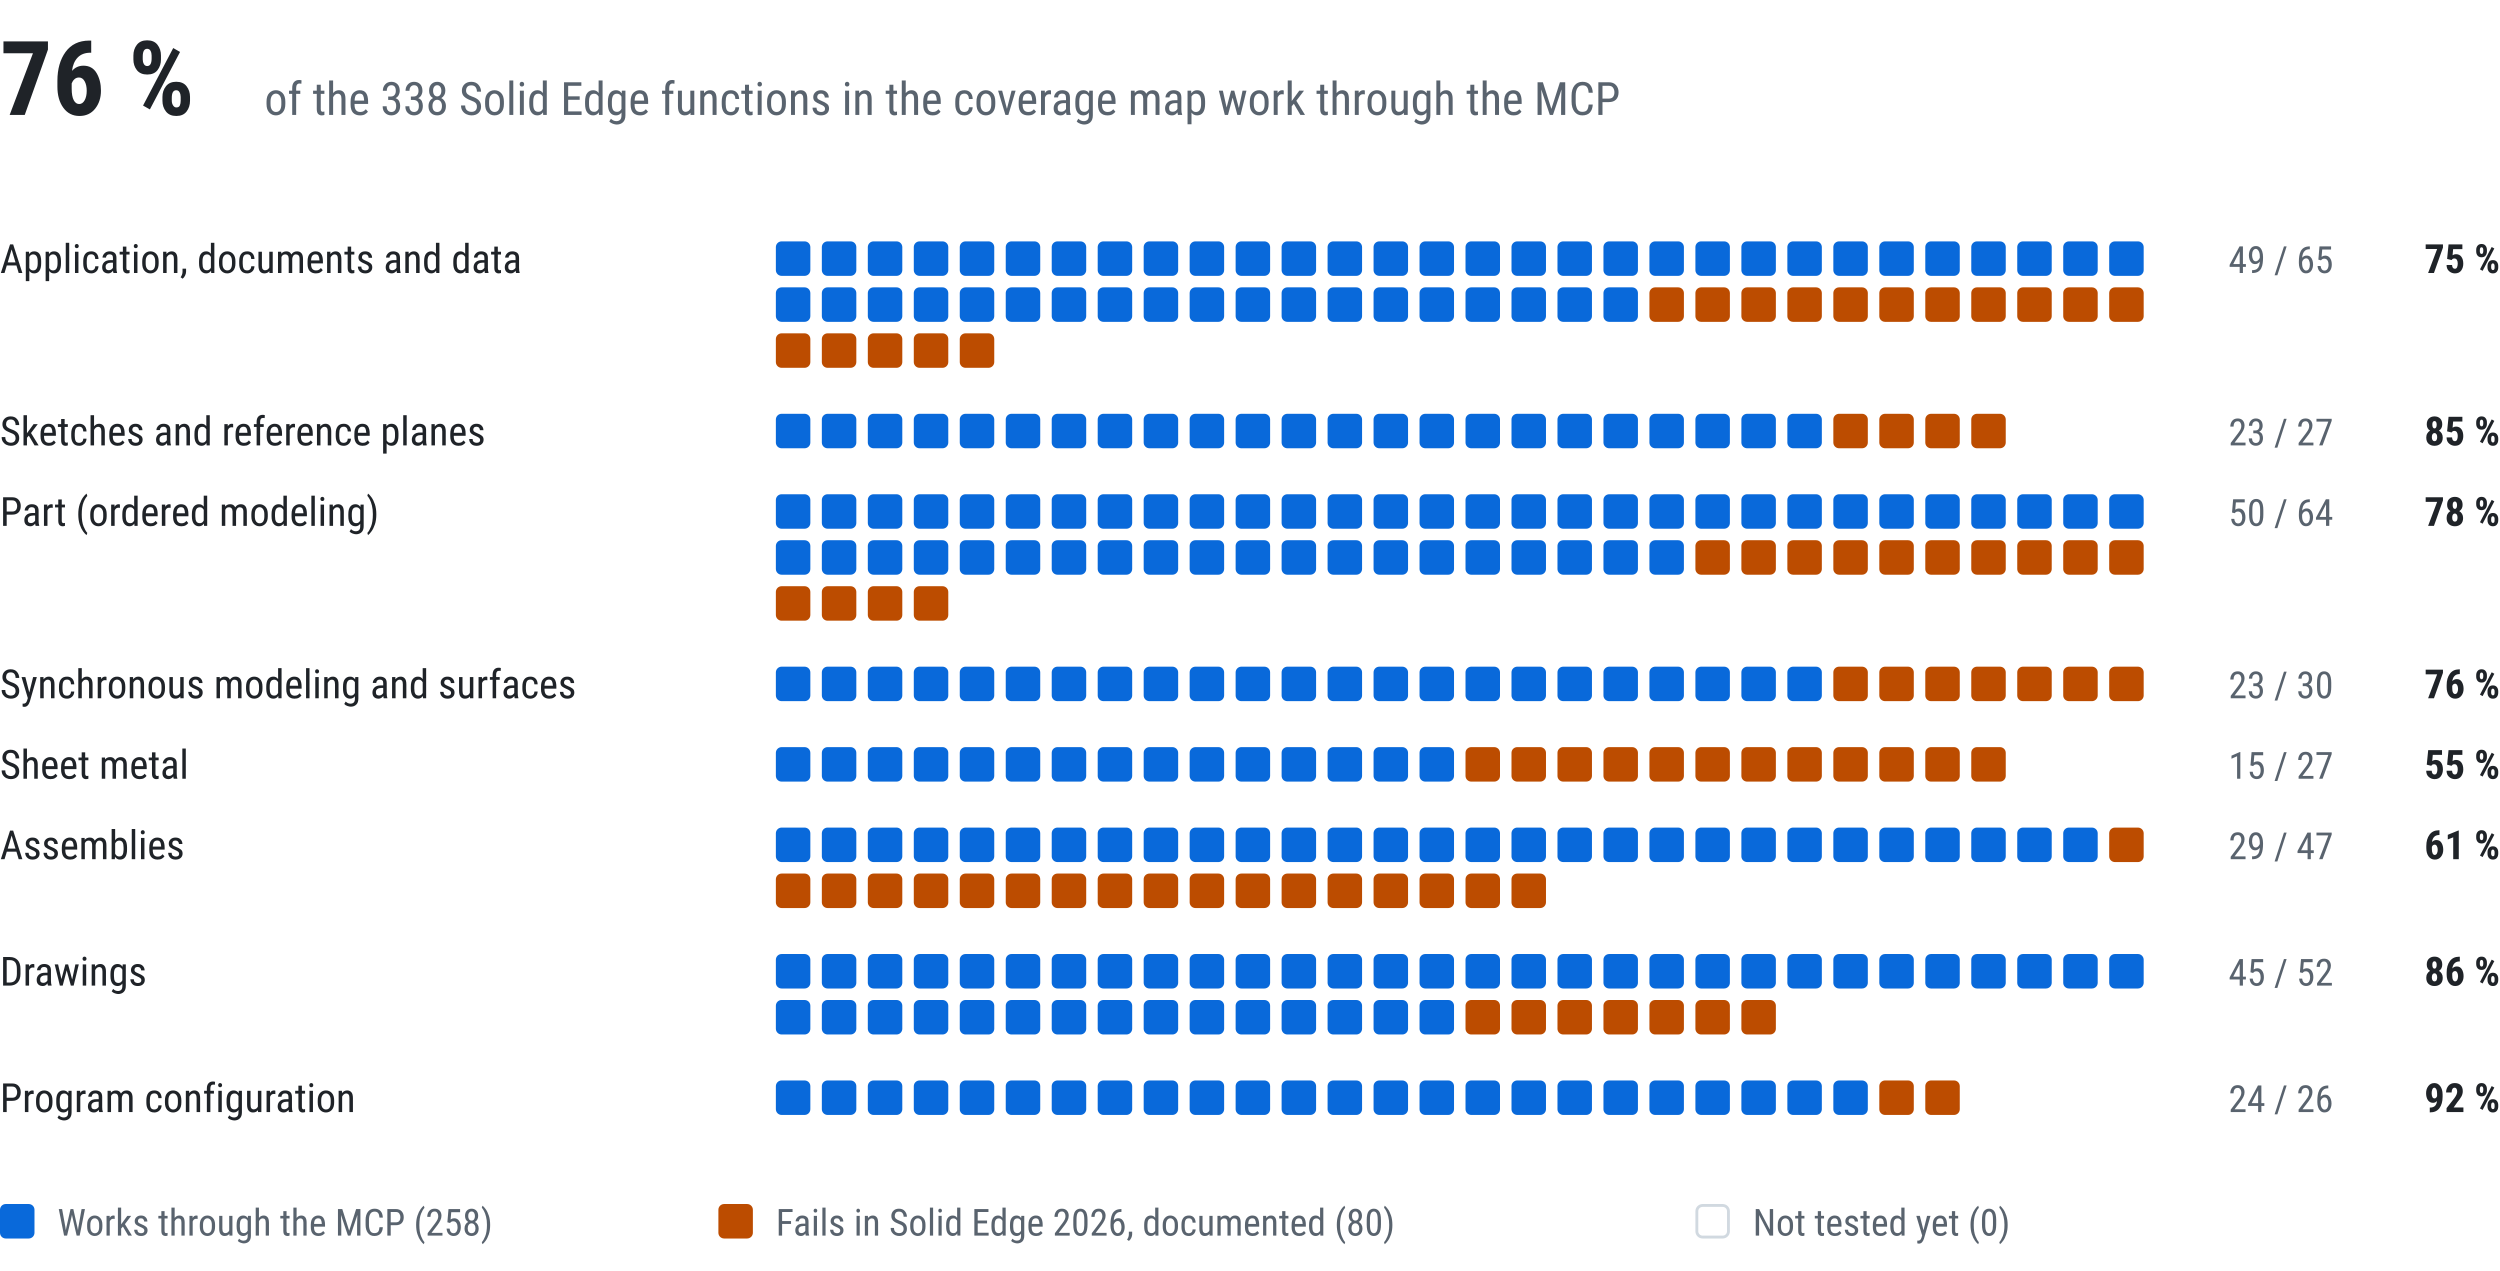
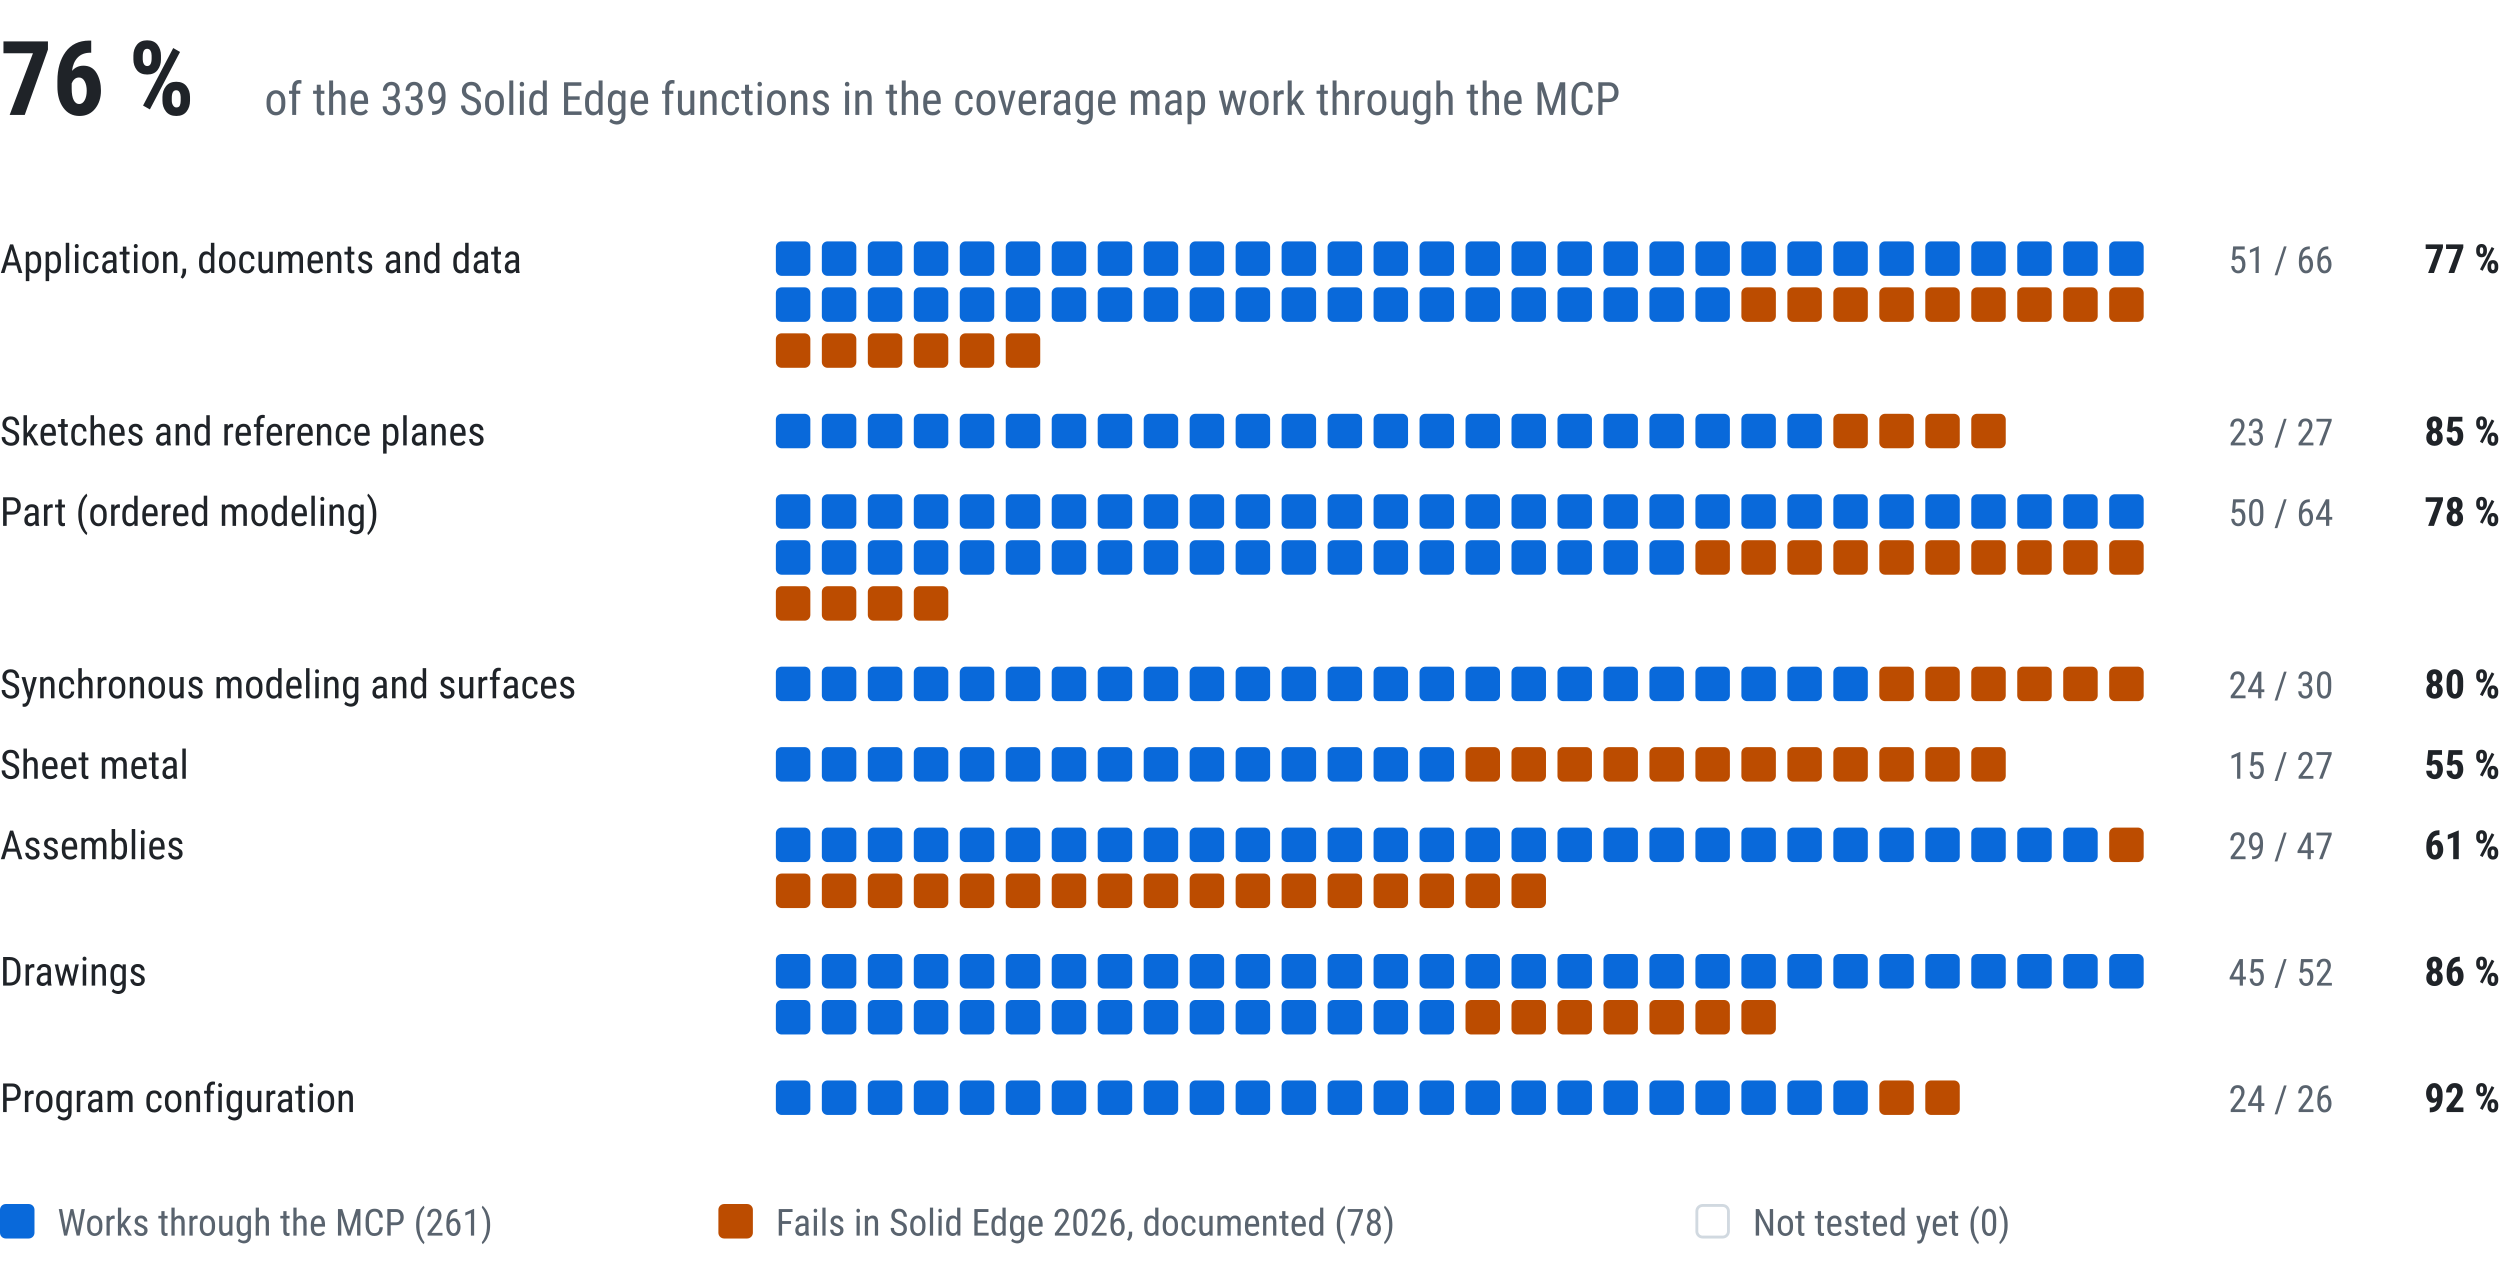
<svg xmlns="http://www.w3.org/2000/svg" width="870" height="442" viewBox="0 0 870 442" role="img" aria-labelledby="title desc">
  <g font-family="Bahnschrift, 'DIN Alternate', 'DIN 1451', D-DIN, Barlow, 'Roboto Condensed', 'Arial Narrow', sans-serif">
    <text x="0" y="40" font-size="36" font-weight="600" fill="#1f2328">76 %</text>
-     <text x="92" y="40" font-size="16" fill="#59636e">of the 338 Solid Edge functions in the coverage map work through the MCP</text>
+     <text x="92" y="40" font-size="16" fill="#59636e">of the 339 Solid Edge functions in the coverage map work through the MCP</text>
    <text x="0" y="95" font-size="14" fill="#1f2328">Application, documents and data</text>
    <rect x="270" y="84" width="12" height="12" rx="2" fill="#0969da" />
    <rect x="286" y="84" width="12" height="12" rx="2" fill="#0969da" />
    <rect x="302" y="84" width="12" height="12" rx="2" fill="#0969da" />
    <rect x="318" y="84" width="12" height="12" rx="2" fill="#0969da" />
    <rect x="334" y="84" width="12" height="12" rx="2" fill="#0969da" />
    <rect x="350" y="84" width="12" height="12" rx="2" fill="#0969da" />
    <rect x="366" y="84" width="12" height="12" rx="2" fill="#0969da" />
    <rect x="382" y="84" width="12" height="12" rx="2" fill="#0969da" />
    <rect x="398" y="84" width="12" height="12" rx="2" fill="#0969da" />
    <rect x="414" y="84" width="12" height="12" rx="2" fill="#0969da" />
    <rect x="430" y="84" width="12" height="12" rx="2" fill="#0969da" />
    <rect x="446" y="84" width="12" height="12" rx="2" fill="#0969da" />
    <rect x="462" y="84" width="12" height="12" rx="2" fill="#0969da" />
    <rect x="478" y="84" width="12" height="12" rx="2" fill="#0969da" />
    <rect x="494" y="84" width="12" height="12" rx="2" fill="#0969da" />
    <rect x="510" y="84" width="12" height="12" rx="2" fill="#0969da" />
    <rect x="526" y="84" width="12" height="12" rx="2" fill="#0969da" />
    <rect x="542" y="84" width="12" height="12" rx="2" fill="#0969da" />
    <rect x="558" y="84" width="12" height="12" rx="2" fill="#0969da" />
    <rect x="574" y="84" width="12" height="12" rx="2" fill="#0969da" />
    <rect x="590" y="84" width="12" height="12" rx="2" fill="#0969da" />
    <rect x="606" y="84" width="12" height="12" rx="2" fill="#0969da" />
    <rect x="622" y="84" width="12" height="12" rx="2" fill="#0969da" />
    <rect x="638" y="84" width="12" height="12" rx="2" fill="#0969da" />
    <rect x="654" y="84" width="12" height="12" rx="2" fill="#0969da" />
    <rect x="670" y="84" width="12" height="12" rx="2" fill="#0969da" />
    <rect x="686" y="84" width="12" height="12" rx="2" fill="#0969da" />
    <rect x="702" y="84" width="12" height="12" rx="2" fill="#0969da" />
    <rect x="718" y="84" width="12" height="12" rx="2" fill="#0969da" />
    <rect x="734" y="84" width="12" height="12" rx="2" fill="#0969da" />
    <rect x="270" y="100" width="12" height="12" rx="2" fill="#0969da" />
    <rect x="286" y="100" width="12" height="12" rx="2" fill="#0969da" />
    <rect x="302" y="100" width="12" height="12" rx="2" fill="#0969da" />
    <rect x="318" y="100" width="12" height="12" rx="2" fill="#0969da" />
    <rect x="334" y="100" width="12" height="12" rx="2" fill="#0969da" />
    <rect x="350" y="100" width="12" height="12" rx="2" fill="#0969da" />
    <rect x="366" y="100" width="12" height="12" rx="2" fill="#0969da" />
    <rect x="382" y="100" width="12" height="12" rx="2" fill="#0969da" />
    <rect x="398" y="100" width="12" height="12" rx="2" fill="#0969da" />
    <rect x="414" y="100" width="12" height="12" rx="2" fill="#0969da" />
    <rect x="430" y="100" width="12" height="12" rx="2" fill="#0969da" />
    <rect x="446" y="100" width="12" height="12" rx="2" fill="#0969da" />
    <rect x="462" y="100" width="12" height="12" rx="2" fill="#0969da" />
    <rect x="478" y="100" width="12" height="12" rx="2" fill="#0969da" />
    <rect x="494" y="100" width="12" height="12" rx="2" fill="#0969da" />
    <rect x="510" y="100" width="12" height="12" rx="2" fill="#0969da" />
    <rect x="526" y="100" width="12" height="12" rx="2" fill="#0969da" />
    <rect x="542" y="100" width="12" height="12" rx="2" fill="#0969da" />
    <rect x="558" y="100" width="12" height="12" rx="2" fill="#0969da" />
-     <rect x="574" y="100" width="12" height="12" rx="2" fill="#bc4c00" />
-     <rect x="590" y="100" width="12" height="12" rx="2" fill="#bc4c00" />
+     <rect x="574" y="100" width="12" height="12" rx="2" fill="#0969da" />
+     <rect x="590" y="100" width="12" height="12" rx="2" fill="#0969da" />
    <rect x="606" y="100" width="12" height="12" rx="2" fill="#bc4c00" />
    <rect x="622" y="100" width="12" height="12" rx="2" fill="#bc4c00" />
    <rect x="638" y="100" width="12" height="12" rx="2" fill="#bc4c00" />
    <rect x="654" y="100" width="12" height="12" rx="2" fill="#bc4c00" />
    <rect x="670" y="100" width="12" height="12" rx="2" fill="#bc4c00" />
    <rect x="686" y="100" width="12" height="12" rx="2" fill="#bc4c00" />
    <rect x="702" y="100" width="12" height="12" rx="2" fill="#bc4c00" />
    <rect x="718" y="100" width="12" height="12" rx="2" fill="#bc4c00" />
    <rect x="734" y="100" width="12" height="12" rx="2" fill="#bc4c00" />
    <rect x="270" y="116" width="12" height="12" rx="2" fill="#bc4c00" />
    <rect x="286" y="116" width="12" height="12" rx="2" fill="#bc4c00" />
    <rect x="302" y="116" width="12" height="12" rx="2" fill="#bc4c00" />
    <rect x="318" y="116" width="12" height="12" rx="2" fill="#bc4c00" />
    <rect x="334" y="116" width="12" height="12" rx="2" fill="#bc4c00" />
-     <text x="812" y="95" font-size="13" text-anchor="end" fill="#59636e">49 / 65</text>
-     <text x="870" y="95" font-size="14" font-weight="600" text-anchor="end" fill="#1f2328">75 %</text>
+     <rect x="350" y="116" width="12" height="12" rx="2" fill="#bc4c00" />
+     <text x="812" y="95" font-size="13" text-anchor="end" fill="#59636e">51 / 66</text>
+     <text x="870" y="95" font-size="14" font-weight="600" text-anchor="end" fill="#1f2328">77 %</text>
    <text x="0" y="155" font-size="14" fill="#1f2328">Sketches and reference planes</text>
    <rect x="270" y="144" width="12" height="12" rx="2" fill="#0969da" />
    <rect x="286" y="144" width="12" height="12" rx="2" fill="#0969da" />
    <rect x="302" y="144" width="12" height="12" rx="2" fill="#0969da" />
    <rect x="318" y="144" width="12" height="12" rx="2" fill="#0969da" />
    <rect x="334" y="144" width="12" height="12" rx="2" fill="#0969da" />
    <rect x="350" y="144" width="12" height="12" rx="2" fill="#0969da" />
    <rect x="366" y="144" width="12" height="12" rx="2" fill="#0969da" />
    <rect x="382" y="144" width="12" height="12" rx="2" fill="#0969da" />
    <rect x="398" y="144" width="12" height="12" rx="2" fill="#0969da" />
    <rect x="414" y="144" width="12" height="12" rx="2" fill="#0969da" />
    <rect x="430" y="144" width="12" height="12" rx="2" fill="#0969da" />
    <rect x="446" y="144" width="12" height="12" rx="2" fill="#0969da" />
    <rect x="462" y="144" width="12" height="12" rx="2" fill="#0969da" />
    <rect x="478" y="144" width="12" height="12" rx="2" fill="#0969da" />
    <rect x="494" y="144" width="12" height="12" rx="2" fill="#0969da" />
    <rect x="510" y="144" width="12" height="12" rx="2" fill="#0969da" />
    <rect x="526" y="144" width="12" height="12" rx="2" fill="#0969da" />
    <rect x="542" y="144" width="12" height="12" rx="2" fill="#0969da" />
    <rect x="558" y="144" width="12" height="12" rx="2" fill="#0969da" />
    <rect x="574" y="144" width="12" height="12" rx="2" fill="#0969da" />
    <rect x="590" y="144" width="12" height="12" rx="2" fill="#0969da" />
    <rect x="606" y="144" width="12" height="12" rx="2" fill="#0969da" />
    <rect x="622" y="144" width="12" height="12" rx="2" fill="#0969da" />
    <rect x="638" y="144" width="12" height="12" rx="2" fill="#bc4c00" />
    <rect x="654" y="144" width="12" height="12" rx="2" fill="#bc4c00" />
    <rect x="670" y="144" width="12" height="12" rx="2" fill="#bc4c00" />
    <rect x="686" y="144" width="12" height="12" rx="2" fill="#bc4c00" />
    <text x="812" y="155" font-size="13" text-anchor="end" fill="#59636e">23 / 27</text>
    <text x="870" y="155" font-size="14" font-weight="600" text-anchor="end" fill="#1f2328">85 %</text>
    <text x="0" y="183" font-size="14" fill="#1f2328">Part (ordered modeling)</text>
    <rect x="270" y="172" width="12" height="12" rx="2" fill="#0969da" />
    <rect x="286" y="172" width="12" height="12" rx="2" fill="#0969da" />
    <rect x="302" y="172" width="12" height="12" rx="2" fill="#0969da" />
    <rect x="318" y="172" width="12" height="12" rx="2" fill="#0969da" />
    <rect x="334" y="172" width="12" height="12" rx="2" fill="#0969da" />
    <rect x="350" y="172" width="12" height="12" rx="2" fill="#0969da" />
    <rect x="366" y="172" width="12" height="12" rx="2" fill="#0969da" />
    <rect x="382" y="172" width="12" height="12" rx="2" fill="#0969da" />
    <rect x="398" y="172" width="12" height="12" rx="2" fill="#0969da" />
    <rect x="414" y="172" width="12" height="12" rx="2" fill="#0969da" />
    <rect x="430" y="172" width="12" height="12" rx="2" fill="#0969da" />
    <rect x="446" y="172" width="12" height="12" rx="2" fill="#0969da" />
    <rect x="462" y="172" width="12" height="12" rx="2" fill="#0969da" />
    <rect x="478" y="172" width="12" height="12" rx="2" fill="#0969da" />
    <rect x="494" y="172" width="12" height="12" rx="2" fill="#0969da" />
    <rect x="510" y="172" width="12" height="12" rx="2" fill="#0969da" />
    <rect x="526" y="172" width="12" height="12" rx="2" fill="#0969da" />
    <rect x="542" y="172" width="12" height="12" rx="2" fill="#0969da" />
    <rect x="558" y="172" width="12" height="12" rx="2" fill="#0969da" />
    <rect x="574" y="172" width="12" height="12" rx="2" fill="#0969da" />
    <rect x="590" y="172" width="12" height="12" rx="2" fill="#0969da" />
    <rect x="606" y="172" width="12" height="12" rx="2" fill="#0969da" />
    <rect x="622" y="172" width="12" height="12" rx="2" fill="#0969da" />
    <rect x="638" y="172" width="12" height="12" rx="2" fill="#0969da" />
    <rect x="654" y="172" width="12" height="12" rx="2" fill="#0969da" />
    <rect x="670" y="172" width="12" height="12" rx="2" fill="#0969da" />
    <rect x="686" y="172" width="12" height="12" rx="2" fill="#0969da" />
    <rect x="702" y="172" width="12" height="12" rx="2" fill="#0969da" />
    <rect x="718" y="172" width="12" height="12" rx="2" fill="#0969da" />
    <rect x="734" y="172" width="12" height="12" rx="2" fill="#0969da" />
    <rect x="270" y="188" width="12" height="12" rx="2" fill="#0969da" />
    <rect x="286" y="188" width="12" height="12" rx="2" fill="#0969da" />
    <rect x="302" y="188" width="12" height="12" rx="2" fill="#0969da" />
    <rect x="318" y="188" width="12" height="12" rx="2" fill="#0969da" />
    <rect x="334" y="188" width="12" height="12" rx="2" fill="#0969da" />
    <rect x="350" y="188" width="12" height="12" rx="2" fill="#0969da" />
    <rect x="366" y="188" width="12" height="12" rx="2" fill="#0969da" />
    <rect x="382" y="188" width="12" height="12" rx="2" fill="#0969da" />
    <rect x="398" y="188" width="12" height="12" rx="2" fill="#0969da" />
    <rect x="414" y="188" width="12" height="12" rx="2" fill="#0969da" />
    <rect x="430" y="188" width="12" height="12" rx="2" fill="#0969da" />
    <rect x="446" y="188" width="12" height="12" rx="2" fill="#0969da" />
    <rect x="462" y="188" width="12" height="12" rx="2" fill="#0969da" />
    <rect x="478" y="188" width="12" height="12" rx="2" fill="#0969da" />
    <rect x="494" y="188" width="12" height="12" rx="2" fill="#0969da" />
    <rect x="510" y="188" width="12" height="12" rx="2" fill="#0969da" />
    <rect x="526" y="188" width="12" height="12" rx="2" fill="#0969da" />
    <rect x="542" y="188" width="12" height="12" rx="2" fill="#0969da" />
    <rect x="558" y="188" width="12" height="12" rx="2" fill="#0969da" />
    <rect x="574" y="188" width="12" height="12" rx="2" fill="#0969da" />
    <rect x="590" y="188" width="12" height="12" rx="2" fill="#bc4c00" />
    <rect x="606" y="188" width="12" height="12" rx="2" fill="#bc4c00" />
    <rect x="622" y="188" width="12" height="12" rx="2" fill="#bc4c00" />
    <rect x="638" y="188" width="12" height="12" rx="2" fill="#bc4c00" />
    <rect x="654" y="188" width="12" height="12" rx="2" fill="#bc4c00" />
    <rect x="670" y="188" width="12" height="12" rx="2" fill="#bc4c00" />
    <rect x="686" y="188" width="12" height="12" rx="2" fill="#bc4c00" />
    <rect x="702" y="188" width="12" height="12" rx="2" fill="#bc4c00" />
    <rect x="718" y="188" width="12" height="12" rx="2" fill="#bc4c00" />
    <rect x="734" y="188" width="12" height="12" rx="2" fill="#bc4c00" />
    <rect x="270" y="204" width="12" height="12" rx="2" fill="#bc4c00" />
    <rect x="286" y="204" width="12" height="12" rx="2" fill="#bc4c00" />
    <rect x="302" y="204" width="12" height="12" rx="2" fill="#bc4c00" />
    <rect x="318" y="204" width="12" height="12" rx="2" fill="#bc4c00" />
    <text x="812" y="183" font-size="13" text-anchor="end" fill="#59636e">50 / 64</text>
    <text x="870" y="183" font-size="14" font-weight="600" text-anchor="end" fill="#1f2328">78 %</text>
    <text x="0" y="243" font-size="14" fill="#1f2328">Synchronous modeling and surfaces</text>
    <rect x="270" y="232" width="12" height="12" rx="2" fill="#0969da" />
    <rect x="286" y="232" width="12" height="12" rx="2" fill="#0969da" />
    <rect x="302" y="232" width="12" height="12" rx="2" fill="#0969da" />
    <rect x="318" y="232" width="12" height="12" rx="2" fill="#0969da" />
    <rect x="334" y="232" width="12" height="12" rx="2" fill="#0969da" />
    <rect x="350" y="232" width="12" height="12" rx="2" fill="#0969da" />
    <rect x="366" y="232" width="12" height="12" rx="2" fill="#0969da" />
    <rect x="382" y="232" width="12" height="12" rx="2" fill="#0969da" />
    <rect x="398" y="232" width="12" height="12" rx="2" fill="#0969da" />
    <rect x="414" y="232" width="12" height="12" rx="2" fill="#0969da" />
    <rect x="430" y="232" width="12" height="12" rx="2" fill="#0969da" />
    <rect x="446" y="232" width="12" height="12" rx="2" fill="#0969da" />
    <rect x="462" y="232" width="12" height="12" rx="2" fill="#0969da" />
    <rect x="478" y="232" width="12" height="12" rx="2" fill="#0969da" />
    <rect x="494" y="232" width="12" height="12" rx="2" fill="#0969da" />
    <rect x="510" y="232" width="12" height="12" rx="2" fill="#0969da" />
    <rect x="526" y="232" width="12" height="12" rx="2" fill="#0969da" />
    <rect x="542" y="232" width="12" height="12" rx="2" fill="#0969da" />
    <rect x="558" y="232" width="12" height="12" rx="2" fill="#0969da" />
    <rect x="574" y="232" width="12" height="12" rx="2" fill="#0969da" />
    <rect x="590" y="232" width="12" height="12" rx="2" fill="#0969da" />
    <rect x="606" y="232" width="12" height="12" rx="2" fill="#0969da" />
    <rect x="622" y="232" width="12" height="12" rx="2" fill="#0969da" />
-     <rect x="638" y="232" width="12" height="12" rx="2" fill="#bc4c00" />
+     <rect x="638" y="232" width="12" height="12" rx="2" fill="#0969da" />
    <rect x="654" y="232" width="12" height="12" rx="2" fill="#bc4c00" />
    <rect x="670" y="232" width="12" height="12" rx="2" fill="#bc4c00" />
    <rect x="686" y="232" width="12" height="12" rx="2" fill="#bc4c00" />
    <rect x="702" y="232" width="12" height="12" rx="2" fill="#bc4c00" />
    <rect x="718" y="232" width="12" height="12" rx="2" fill="#bc4c00" />
    <rect x="734" y="232" width="12" height="12" rx="2" fill="#bc4c00" />
-     <text x="812" y="243" font-size="13" text-anchor="end" fill="#59636e">23 / 30</text>
-     <text x="870" y="243" font-size="14" font-weight="600" text-anchor="end" fill="#1f2328">76 %</text>
+     <text x="812" y="243" font-size="13" text-anchor="end" fill="#59636e">24 / 30</text>
+     <text x="870" y="243" font-size="14" font-weight="600" text-anchor="end" fill="#1f2328">80 %</text>
    <text x="0" y="271" font-size="14" fill="#1f2328">Sheet metal</text>
    <rect x="270" y="260" width="12" height="12" rx="2" fill="#0969da" />
    <rect x="286" y="260" width="12" height="12" rx="2" fill="#0969da" />
    <rect x="302" y="260" width="12" height="12" rx="2" fill="#0969da" />
    <rect x="318" y="260" width="12" height="12" rx="2" fill="#0969da" />
    <rect x="334" y="260" width="12" height="12" rx="2" fill="#0969da" />
    <rect x="350" y="260" width="12" height="12" rx="2" fill="#0969da" />
    <rect x="366" y="260" width="12" height="12" rx="2" fill="#0969da" />
    <rect x="382" y="260" width="12" height="12" rx="2" fill="#0969da" />
    <rect x="398" y="260" width="12" height="12" rx="2" fill="#0969da" />
    <rect x="414" y="260" width="12" height="12" rx="2" fill="#0969da" />
    <rect x="430" y="260" width="12" height="12" rx="2" fill="#0969da" />
    <rect x="446" y="260" width="12" height="12" rx="2" fill="#0969da" />
    <rect x="462" y="260" width="12" height="12" rx="2" fill="#0969da" />
    <rect x="478" y="260" width="12" height="12" rx="2" fill="#0969da" />
    <rect x="494" y="260" width="12" height="12" rx="2" fill="#0969da" />
    <rect x="510" y="260" width="12" height="12" rx="2" fill="#bc4c00" />
    <rect x="526" y="260" width="12" height="12" rx="2" fill="#bc4c00" />
    <rect x="542" y="260" width="12" height="12" rx="2" fill="#bc4c00" />
    <rect x="558" y="260" width="12" height="12" rx="2" fill="#bc4c00" />
    <rect x="574" y="260" width="12" height="12" rx="2" fill="#bc4c00" />
    <rect x="590" y="260" width="12" height="12" rx="2" fill="#bc4c00" />
    <rect x="606" y="260" width="12" height="12" rx="2" fill="#bc4c00" />
    <rect x="622" y="260" width="12" height="12" rx="2" fill="#bc4c00" />
    <rect x="638" y="260" width="12" height="12" rx="2" fill="#bc4c00" />
    <rect x="654" y="260" width="12" height="12" rx="2" fill="#bc4c00" />
    <rect x="670" y="260" width="12" height="12" rx="2" fill="#bc4c00" />
    <rect x="686" y="260" width="12" height="12" rx="2" fill="#bc4c00" />
    <text x="812" y="271" font-size="13" text-anchor="end" fill="#59636e">15 / 27</text>
    <text x="870" y="271" font-size="14" font-weight="600" text-anchor="end" fill="#1f2328">55 %</text>
    <text x="0" y="299" font-size="14" fill="#1f2328">Assemblies</text>
    <rect x="270" y="288" width="12" height="12" rx="2" fill="#0969da" />
    <rect x="286" y="288" width="12" height="12" rx="2" fill="#0969da" />
    <rect x="302" y="288" width="12" height="12" rx="2" fill="#0969da" />
    <rect x="318" y="288" width="12" height="12" rx="2" fill="#0969da" />
    <rect x="334" y="288" width="12" height="12" rx="2" fill="#0969da" />
    <rect x="350" y="288" width="12" height="12" rx="2" fill="#0969da" />
    <rect x="366" y="288" width="12" height="12" rx="2" fill="#0969da" />
    <rect x="382" y="288" width="12" height="12" rx="2" fill="#0969da" />
    <rect x="398" y="288" width="12" height="12" rx="2" fill="#0969da" />
    <rect x="414" y="288" width="12" height="12" rx="2" fill="#0969da" />
    <rect x="430" y="288" width="12" height="12" rx="2" fill="#0969da" />
    <rect x="446" y="288" width="12" height="12" rx="2" fill="#0969da" />
    <rect x="462" y="288" width="12" height="12" rx="2" fill="#0969da" />
    <rect x="478" y="288" width="12" height="12" rx="2" fill="#0969da" />
    <rect x="494" y="288" width="12" height="12" rx="2" fill="#0969da" />
    <rect x="510" y="288" width="12" height="12" rx="2" fill="#0969da" />
    <rect x="526" y="288" width="12" height="12" rx="2" fill="#0969da" />
    <rect x="542" y="288" width="12" height="12" rx="2" fill="#0969da" />
    <rect x="558" y="288" width="12" height="12" rx="2" fill="#0969da" />
    <rect x="574" y="288" width="12" height="12" rx="2" fill="#0969da" />
    <rect x="590" y="288" width="12" height="12" rx="2" fill="#0969da" />
    <rect x="606" y="288" width="12" height="12" rx="2" fill="#0969da" />
    <rect x="622" y="288" width="12" height="12" rx="2" fill="#0969da" />
    <rect x="638" y="288" width="12" height="12" rx="2" fill="#0969da" />
    <rect x="654" y="288" width="12" height="12" rx="2" fill="#0969da" />
    <rect x="670" y="288" width="12" height="12" rx="2" fill="#0969da" />
    <rect x="686" y="288" width="12" height="12" rx="2" fill="#0969da" />
    <rect x="702" y="288" width="12" height="12" rx="2" fill="#0969da" />
    <rect x="718" y="288" width="12" height="12" rx="2" fill="#0969da" />
    <rect x="734" y="288" width="12" height="12" rx="2" fill="#bc4c00" />
    <rect x="270" y="304" width="12" height="12" rx="2" fill="#bc4c00" />
    <rect x="286" y="304" width="12" height="12" rx="2" fill="#bc4c00" />
    <rect x="302" y="304" width="12" height="12" rx="2" fill="#bc4c00" />
    <rect x="318" y="304" width="12" height="12" rx="2" fill="#bc4c00" />
    <rect x="334" y="304" width="12" height="12" rx="2" fill="#bc4c00" />
    <rect x="350" y="304" width="12" height="12" rx="2" fill="#bc4c00" />
    <rect x="366" y="304" width="12" height="12" rx="2" fill="#bc4c00" />
    <rect x="382" y="304" width="12" height="12" rx="2" fill="#bc4c00" />
    <rect x="398" y="304" width="12" height="12" rx="2" fill="#bc4c00" />
    <rect x="414" y="304" width="12" height="12" rx="2" fill="#bc4c00" />
    <rect x="430" y="304" width="12" height="12" rx="2" fill="#bc4c00" />
    <rect x="446" y="304" width="12" height="12" rx="2" fill="#bc4c00" />
    <rect x="462" y="304" width="12" height="12" rx="2" fill="#bc4c00" />
    <rect x="478" y="304" width="12" height="12" rx="2" fill="#bc4c00" />
    <rect x="494" y="304" width="12" height="12" rx="2" fill="#bc4c00" />
    <rect x="510" y="304" width="12" height="12" rx="2" fill="#bc4c00" />
    <rect x="526" y="304" width="12" height="12" rx="2" fill="#bc4c00" />
    <text x="812" y="299" font-size="13" text-anchor="end" fill="#59636e">29 / 47</text>
    <text x="870" y="299" font-size="14" font-weight="600" text-anchor="end" fill="#1f2328">61 %</text>
    <text x="0" y="343" font-size="14" fill="#1f2328">Drawings</text>
    <rect x="270" y="332" width="12" height="12" rx="2" fill="#0969da" />
    <rect x="286" y="332" width="12" height="12" rx="2" fill="#0969da" />
    <rect x="302" y="332" width="12" height="12" rx="2" fill="#0969da" />
    <rect x="318" y="332" width="12" height="12" rx="2" fill="#0969da" />
    <rect x="334" y="332" width="12" height="12" rx="2" fill="#0969da" />
    <rect x="350" y="332" width="12" height="12" rx="2" fill="#0969da" />
    <rect x="366" y="332" width="12" height="12" rx="2" fill="#0969da" />
    <rect x="382" y="332" width="12" height="12" rx="2" fill="#0969da" />
    <rect x="398" y="332" width="12" height="12" rx="2" fill="#0969da" />
    <rect x="414" y="332" width="12" height="12" rx="2" fill="#0969da" />
    <rect x="430" y="332" width="12" height="12" rx="2" fill="#0969da" />
    <rect x="446" y="332" width="12" height="12" rx="2" fill="#0969da" />
    <rect x="462" y="332" width="12" height="12" rx="2" fill="#0969da" />
    <rect x="478" y="332" width="12" height="12" rx="2" fill="#0969da" />
    <rect x="494" y="332" width="12" height="12" rx="2" fill="#0969da" />
    <rect x="510" y="332" width="12" height="12" rx="2" fill="#0969da" />
    <rect x="526" y="332" width="12" height="12" rx="2" fill="#0969da" />
    <rect x="542" y="332" width="12" height="12" rx="2" fill="#0969da" />
    <rect x="558" y="332" width="12" height="12" rx="2" fill="#0969da" />
    <rect x="574" y="332" width="12" height="12" rx="2" fill="#0969da" />
    <rect x="590" y="332" width="12" height="12" rx="2" fill="#0969da" />
    <rect x="606" y="332" width="12" height="12" rx="2" fill="#0969da" />
    <rect x="622" y="332" width="12" height="12" rx="2" fill="#0969da" />
    <rect x="638" y="332" width="12" height="12" rx="2" fill="#0969da" />
    <rect x="654" y="332" width="12" height="12" rx="2" fill="#0969da" />
    <rect x="670" y="332" width="12" height="12" rx="2" fill="#0969da" />
    <rect x="686" y="332" width="12" height="12" rx="2" fill="#0969da" />
    <rect x="702" y="332" width="12" height="12" rx="2" fill="#0969da" />
    <rect x="718" y="332" width="12" height="12" rx="2" fill="#0969da" />
    <rect x="734" y="332" width="12" height="12" rx="2" fill="#0969da" />
    <rect x="270" y="348" width="12" height="12" rx="2" fill="#0969da" />
    <rect x="286" y="348" width="12" height="12" rx="2" fill="#0969da" />
    <rect x="302" y="348" width="12" height="12" rx="2" fill="#0969da" />
    <rect x="318" y="348" width="12" height="12" rx="2" fill="#0969da" />
    <rect x="334" y="348" width="12" height="12" rx="2" fill="#0969da" />
    <rect x="350" y="348" width="12" height="12" rx="2" fill="#0969da" />
    <rect x="366" y="348" width="12" height="12" rx="2" fill="#0969da" />
    <rect x="382" y="348" width="12" height="12" rx="2" fill="#0969da" />
    <rect x="398" y="348" width="12" height="12" rx="2" fill="#0969da" />
    <rect x="414" y="348" width="12" height="12" rx="2" fill="#0969da" />
    <rect x="430" y="348" width="12" height="12" rx="2" fill="#0969da" />
    <rect x="446" y="348" width="12" height="12" rx="2" fill="#0969da" />
    <rect x="462" y="348" width="12" height="12" rx="2" fill="#0969da" />
    <rect x="478" y="348" width="12" height="12" rx="2" fill="#0969da" />
    <rect x="494" y="348" width="12" height="12" rx="2" fill="#0969da" />
    <rect x="510" y="348" width="12" height="12" rx="2" fill="#bc4c00" />
    <rect x="526" y="348" width="12" height="12" rx="2" fill="#bc4c00" />
    <rect x="542" y="348" width="12" height="12" rx="2" fill="#bc4c00" />
    <rect x="558" y="348" width="12" height="12" rx="2" fill="#bc4c00" />
    <rect x="574" y="348" width="12" height="12" rx="2" fill="#bc4c00" />
    <rect x="590" y="348" width="12" height="12" rx="2" fill="#bc4c00" />
    <rect x="606" y="348" width="12" height="12" rx="2" fill="#bc4c00" />
    <text x="812" y="343" font-size="13" text-anchor="end" fill="#59636e">45 / 52</text>
    <text x="870" y="343" font-size="14" font-weight="600" text-anchor="end" fill="#1f2328">86 %</text>
    <text x="0" y="387" font-size="14" fill="#1f2328">Program configuration</text>
    <rect x="270" y="376" width="12" height="12" rx="2" fill="#0969da" />
    <rect x="286" y="376" width="12" height="12" rx="2" fill="#0969da" />
    <rect x="302" y="376" width="12" height="12" rx="2" fill="#0969da" />
    <rect x="318" y="376" width="12" height="12" rx="2" fill="#0969da" />
    <rect x="334" y="376" width="12" height="12" rx="2" fill="#0969da" />
    <rect x="350" y="376" width="12" height="12" rx="2" fill="#0969da" />
    <rect x="366" y="376" width="12" height="12" rx="2" fill="#0969da" />
    <rect x="382" y="376" width="12" height="12" rx="2" fill="#0969da" />
    <rect x="398" y="376" width="12" height="12" rx="2" fill="#0969da" />
    <rect x="414" y="376" width="12" height="12" rx="2" fill="#0969da" />
    <rect x="430" y="376" width="12" height="12" rx="2" fill="#0969da" />
    <rect x="446" y="376" width="12" height="12" rx="2" fill="#0969da" />
    <rect x="462" y="376" width="12" height="12" rx="2" fill="#0969da" />
    <rect x="478" y="376" width="12" height="12" rx="2" fill="#0969da" />
    <rect x="494" y="376" width="12" height="12" rx="2" fill="#0969da" />
    <rect x="510" y="376" width="12" height="12" rx="2" fill="#0969da" />
    <rect x="526" y="376" width="12" height="12" rx="2" fill="#0969da" />
    <rect x="542" y="376" width="12" height="12" rx="2" fill="#0969da" />
    <rect x="558" y="376" width="12" height="12" rx="2" fill="#0969da" />
    <rect x="574" y="376" width="12" height="12" rx="2" fill="#0969da" />
    <rect x="590" y="376" width="12" height="12" rx="2" fill="#0969da" />
    <rect x="606" y="376" width="12" height="12" rx="2" fill="#0969da" />
    <rect x="622" y="376" width="12" height="12" rx="2" fill="#0969da" />
    <rect x="638" y="376" width="12" height="12" rx="2" fill="#0969da" />
    <rect x="654" y="376" width="12" height="12" rx="2" fill="#bc4c00" />
    <rect x="670" y="376" width="12" height="12" rx="2" fill="#bc4c00" />
    <text x="812" y="387" font-size="13" text-anchor="end" fill="#59636e">24 / 26</text>
    <text x="870" y="387" font-size="14" font-weight="600" text-anchor="end" fill="#1f2328">92 %</text>
    <rect x="0" y="419" width="12" height="12" rx="2" fill="#0969da" />
-     <text x="20" y="430" font-size="13" fill="#59636e">Works through the MCP (258)</text>
+     <text x="20" y="430" font-size="13" fill="#59636e">Works through the MCP (261)</text>
    <rect x="250" y="419" width="12" height="12" rx="2" fill="#bc4c00" />
-     <text x="270" y="430" font-size="13" fill="#59636e">Fails in Solid Edge 2026, documented (80)</text>
+     <text x="270" y="430" font-size="13" fill="#59636e">Fails in Solid Edge 2026, documented (78)</text>
    <rect x="590.5" y="419.5" width="11" height="11" rx="2" fill="none" stroke="#d1d9e0" />
    <text x="610" y="430" font-size="13" fill="#59636e">Not tested yet (0)</text>
  </g>
</svg>
